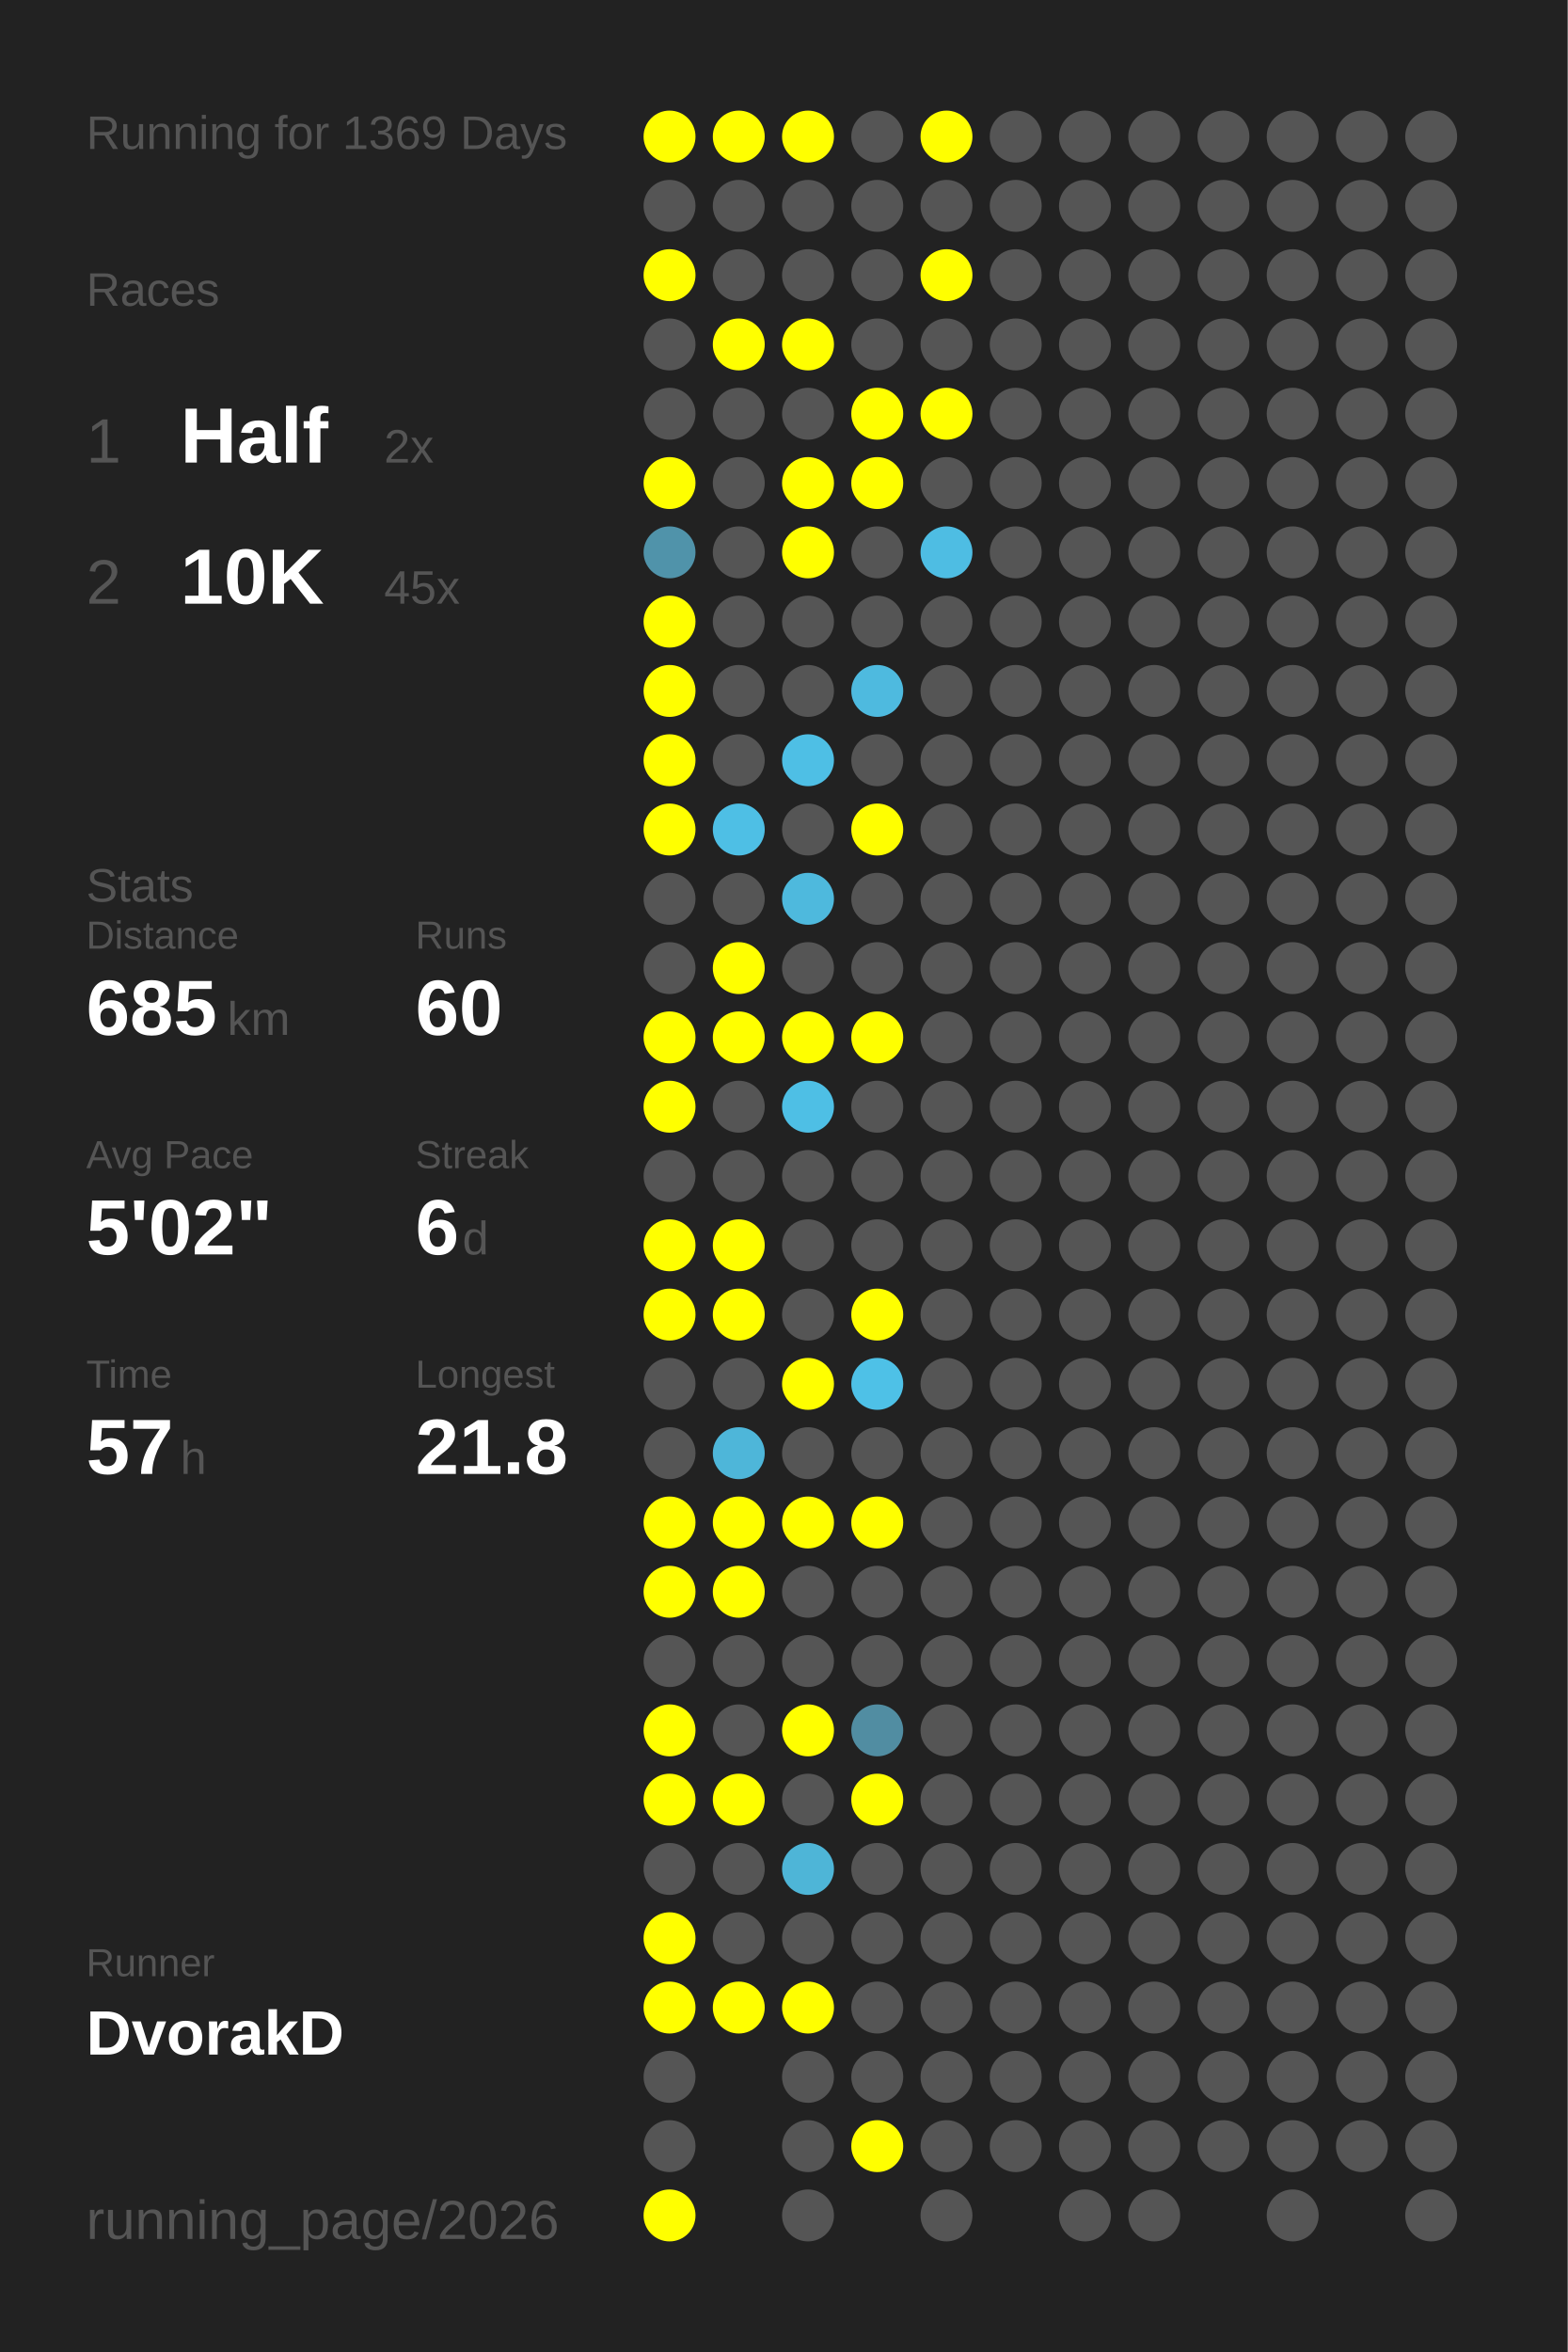
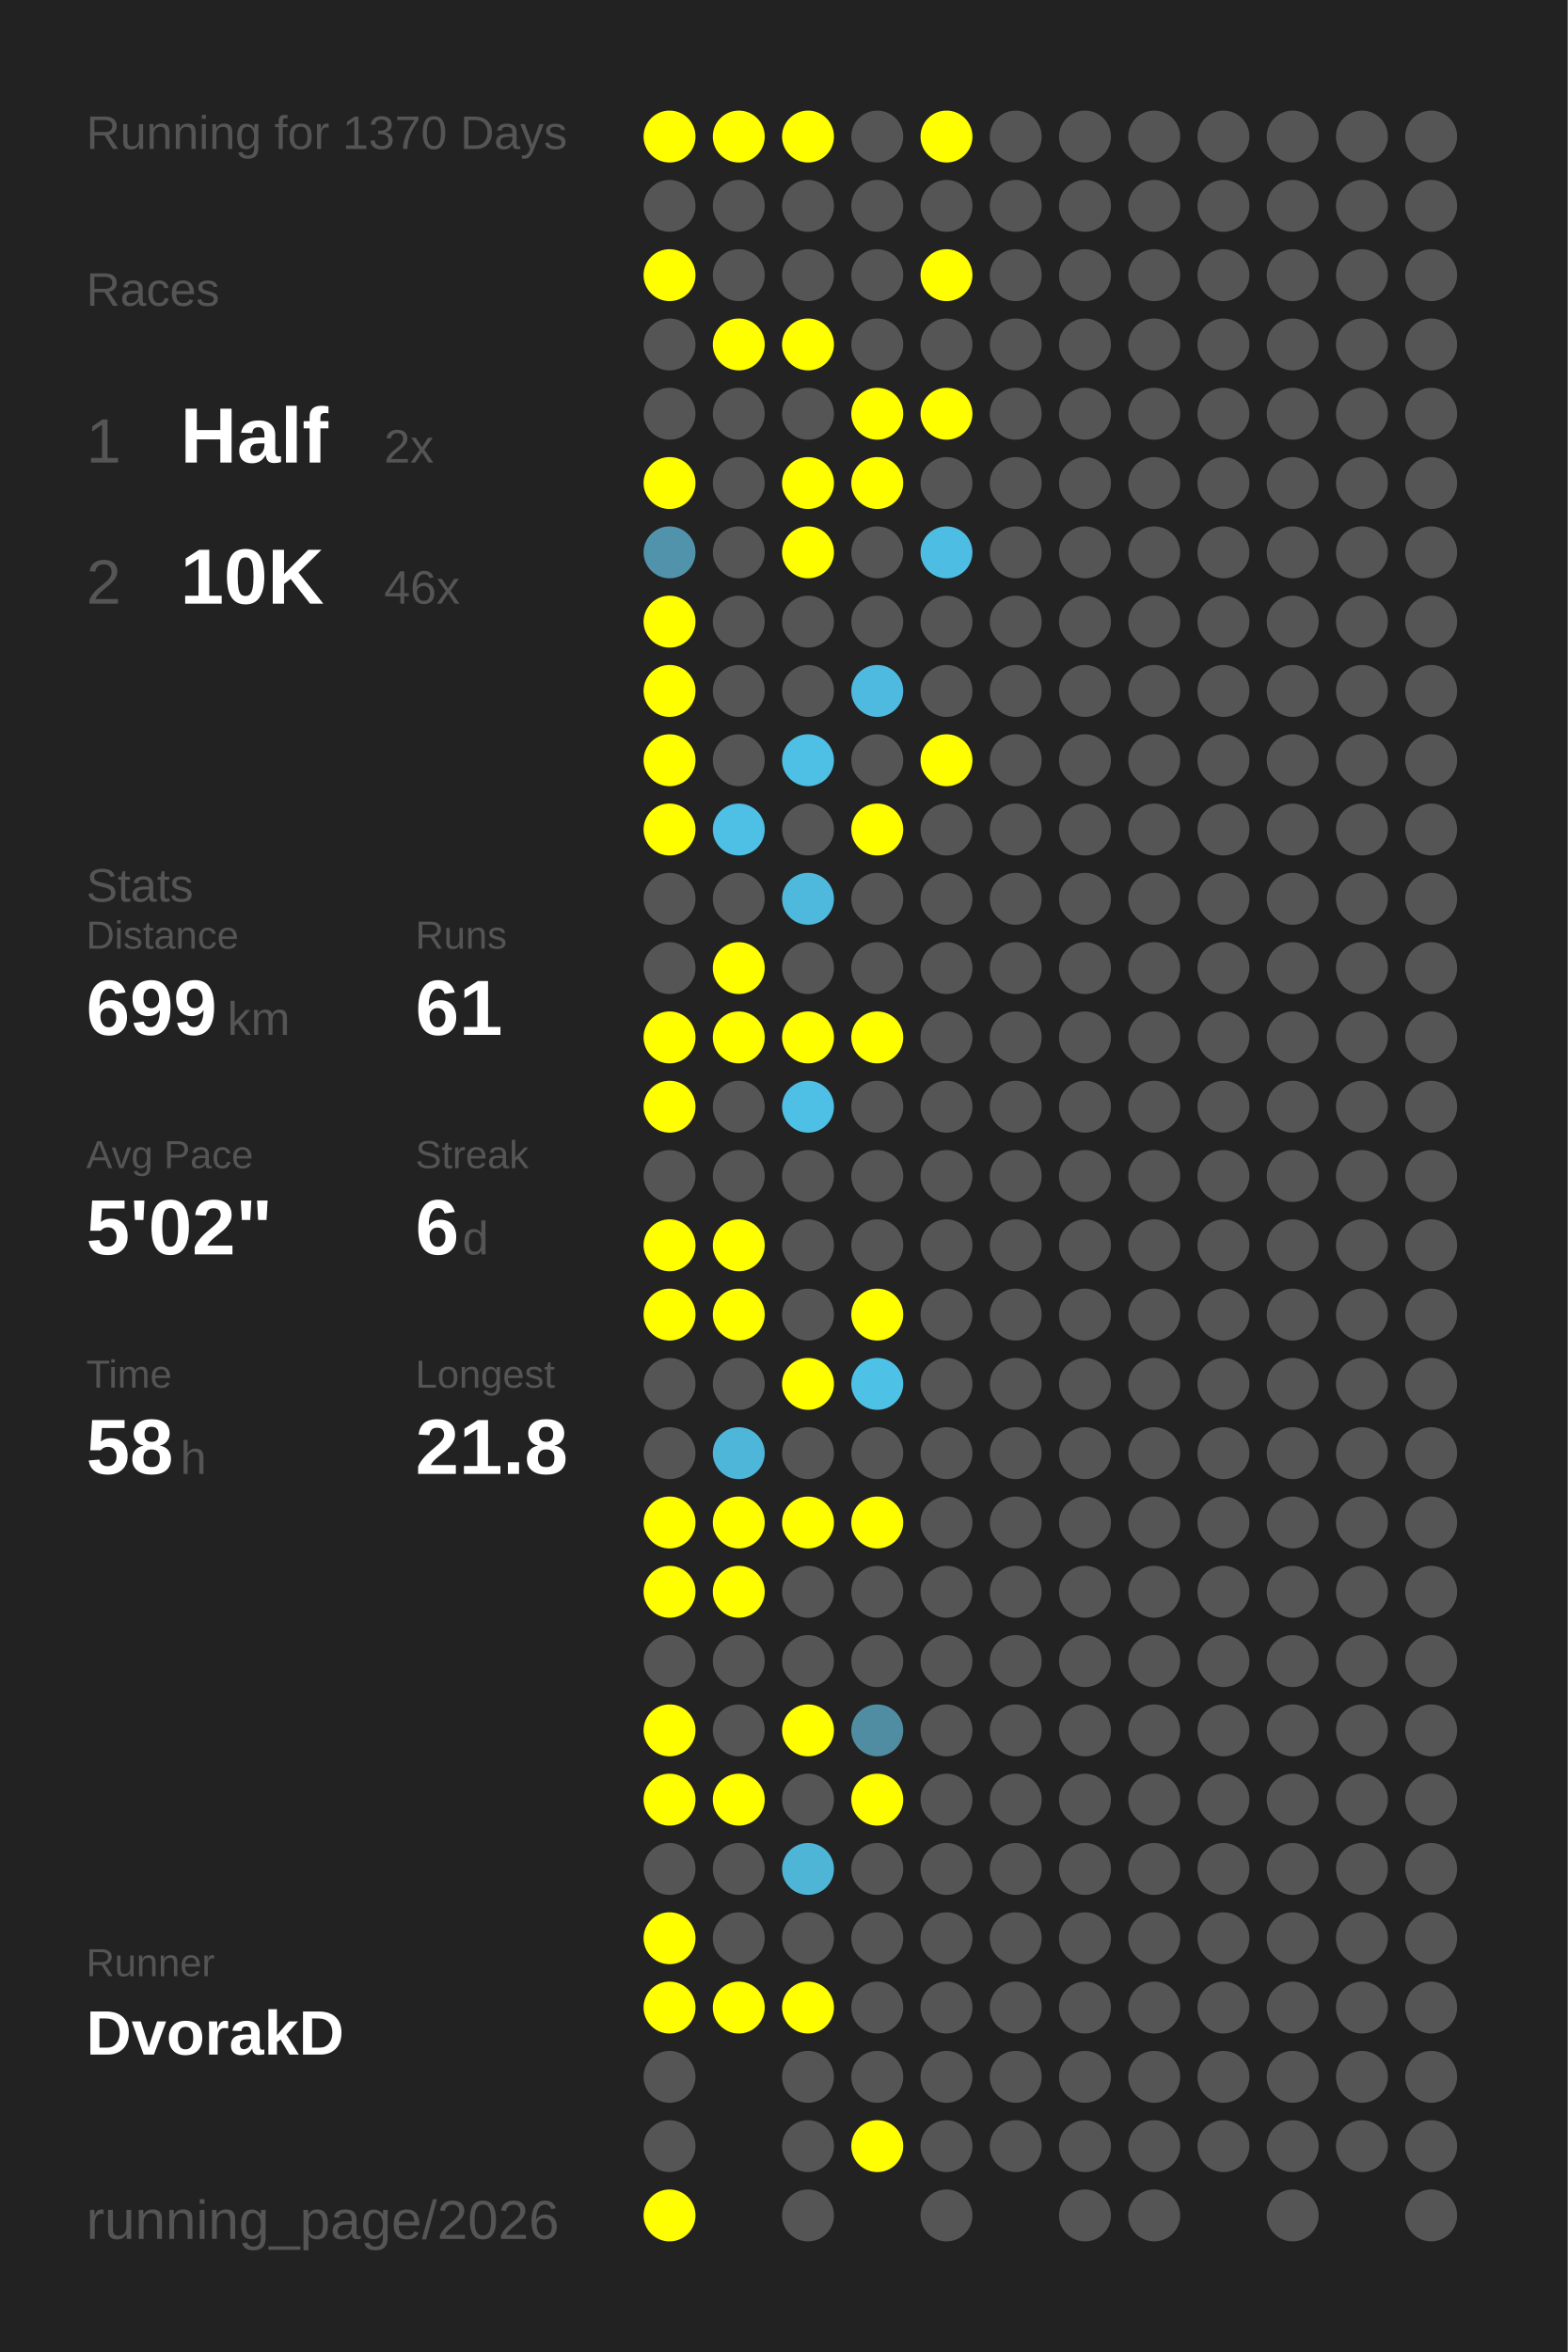
<svg xmlns="http://www.w3.org/2000/svg" baseProfile="full" height="300mm" version="1.1" viewBox="0,0,200,300" width="200mm">
  <defs />
  <rect fill="#222222" height="300" width="200" x="0" y="0" />
-   <text fill="#555555" style="font-size:6px; font-family:Arial;" x="11" y="19">Running for 1369 Days</text>
+   <text fill="#555555" style="font-size:6px; font-family:Arial;" x="11" y="19">Running for 1370 Days</text>
  <text fill="#555555" style="font-size:6px; font-family:Arial;" x="11" y="39">Races</text>
  <text fill="#555555" style="font-size:8px; font-family:Arial;" x="11" y="59">1</text>
  <text fill="#FFFFFF" style="font-size:10px; font-family:Arial; font-weight:bold;" x="23" y="59">Half</text>
  <text fill="#555555" style="font-size:6px; font-family:Arial;" x="49" y="59">2x</text>
  <text fill="#555555" style="font-size:8px; font-family:Arial;" x="11" y="77">2</text>
  <text fill="#FFFFFF" style="font-size:10px; font-family:Arial; font-weight:bold;" x="23" y="77">10K</text>
-   <text fill="#555555" style="font-size:6px; font-family:Arial;" x="49" y="77">45x</text>
+   <text fill="#555555" style="font-size:6px; font-family:Arial;" x="49" y="77">46x</text>
  <text fill="#555555" style="font-size:6px; font-family:Arial;" x="11" y="115">Stats</text>
  <text fill="#555555" style="font-size:5px; font-family:Arial;" x="11" y="121">Distance</text>
-   <text fill="#FFFFFF" style="font-size:10px; font-family:Arial; font-weight:bold;" x="11" y="132">685</text>
+   <text fill="#FFFFFF" style="font-size:10px; font-family:Arial; font-weight:bold;" x="11" y="132">699</text>
  <text fill="#555555" style="font-size:6px; font-family:Arial;" x="29" y="132">km</text>
  <text fill="#555555" style="font-size:5px; font-family:Arial;" x="53" y="121">Runs</text>
-   <text fill="#FFFFFF" style="font-size:10px; font-family:Arial; font-weight:bold;" x="53" y="132">60</text>
+   <text fill="#FFFFFF" style="font-size:10px; font-family:Arial; font-weight:bold;" x="53" y="132">61</text>
  <text fill="#555555" style="font-size:5px; font-family:Arial;" x="11" y="149">Avg Pace</text>
  <text fill="#FFFFFF" style="font-size:10px; font-family:Arial; font-weight:bold;" x="11" y="160">5'02"</text>
  <text fill="#555555" style="font-size:5px; font-family:Arial;" x="53" y="149">Streak</text>
  <text fill="#FFFFFF" style="font-size:10px; font-family:Arial; font-weight:bold;" x="53" y="160">6</text>
  <text fill="#555555" style="font-size:6px; font-family:Arial;" x="59" y="160">d</text>
  <text fill="#555555" style="font-size:5px; font-family:Arial;" x="11" y="177">Time</text>
-   <text fill="#FFFFFF" style="font-size:10px; font-family:Arial; font-weight:bold;" x="11" y="188">57</text>
+   <text fill="#FFFFFF" style="font-size:10px; font-family:Arial; font-weight:bold;" x="11" y="188">58</text>
  <text fill="#555555" style="font-size:6px; font-family:Arial;" x="23" y="188">h</text>
  <text fill="#555555" style="font-size:5px; font-family:Arial;" x="53" y="177">Longest</text>
  <text fill="#FFFFFF" style="font-size:10px; font-family:Arial; font-weight:bold;" x="53" y="188">21.8</text>
  <text fill="#555555" style="font-size:5px; font-family:Arial;" x="11" y="252.065">Runner</text>
  <text fill="#FFFFFF" style="font-size:8px; font-family:Arial; font-weight:bold;" x="11" y="262.065">DvorakD</text>
  <text fill="#555555" style="font-size:7px; font-family:Arial;" x="11" y="285.581">running_page/2026</text>
  <circle cx="85.417" cy="17.419" fill="#FFFF00" r="3.312" />
  <circle cx="85.417" cy="26.258" fill="#555555" r="3.312" />
  <circle cx="85.417" cy="35.097" fill="#FFFF00" r="3.312" />
  <circle cx="85.417" cy="43.935" fill="#555555" r="3.312" />
  <circle cx="85.417" cy="52.774" fill="#555555" r="3.312" />
  <circle cx="85.417" cy="61.613" fill="#FFFF00" r="3.312" />
  <circle cx="85.417" cy="70.452" fill="#5093aa" r="3.312" />
  <circle cx="85.417" cy="79.29" fill="#FFFF00" r="3.312" />
  <circle cx="85.417" cy="88.129" fill="#FFFF00" r="3.312" />
  <circle cx="85.417" cy="96.968" fill="#FFFF00" r="3.312" />
  <circle cx="85.417" cy="105.806" fill="#FFFF00" r="3.312" />
  <circle cx="85.417" cy="114.645" fill="#555555" r="3.312" />
  <circle cx="85.417" cy="123.484" fill="#555555" r="3.312" />
  <circle cx="85.417" cy="132.323" fill="#FFFF00" r="3.312" />
  <circle cx="85.417" cy="141.161" fill="#FFFF00" r="3.312" />
  <circle cx="85.417" cy="150" fill="#555555" r="3.312" />
  <circle cx="85.417" cy="158.839" fill="#FFFF00" r="3.312" />
  <circle cx="85.417" cy="167.677" fill="#FFFF00" r="3.312" />
  <circle cx="85.417" cy="176.516" fill="#555555" r="3.312" />
  <circle cx="85.417" cy="185.355" fill="#555555" r="3.312" />
  <circle cx="85.417" cy="194.194" fill="#FFFF00" r="3.312" />
  <circle cx="85.417" cy="203.032" fill="#FFFF00" r="3.312" />
  <circle cx="85.417" cy="211.871" fill="#555555" r="3.312" />
  <circle cx="85.417" cy="220.71" fill="#FFFF00" r="3.312" />
  <circle cx="85.417" cy="229.548" fill="#FFFF00" r="3.312" />
  <circle cx="85.417" cy="238.387" fill="#555555" r="3.312" />
  <circle cx="85.417" cy="247.226" fill="#FFFF00" r="3.312" />
  <circle cx="85.417" cy="256.065" fill="#FFFF00" r="3.312" />
  <circle cx="85.417" cy="264.903" fill="#555555" r="3.312" />
  <circle cx="85.417" cy="273.742" fill="#555555" r="3.312" />
  <circle cx="85.417" cy="282.581" fill="#FFFF00" r="3.312" />
  <circle cx="94.25" cy="17.419" fill="#FFFF00" r="3.312" />
  <circle cx="94.25" cy="26.258" fill="#555555" r="3.312" />
  <circle cx="94.25" cy="35.097" fill="#555555" r="3.312" />
  <circle cx="94.25" cy="43.935" fill="#FFFF00" r="3.312" />
  <circle cx="94.25" cy="52.774" fill="#555555" r="3.312" />
  <circle cx="94.25" cy="61.613" fill="#555555" r="3.312" />
  <circle cx="94.25" cy="70.452" fill="#555555" r="3.312" />
  <circle cx="94.25" cy="79.29" fill="#555555" r="3.312" />
  <circle cx="94.25" cy="88.129" fill="#555555" r="3.312" />
  <circle cx="94.25" cy="96.968" fill="#555555" r="3.312" />
  <circle cx="94.25" cy="105.806" fill="#4ebfe5" r="3.312" />
  <circle cx="94.25" cy="114.645" fill="#555555" r="3.312" />
  <circle cx="94.25" cy="123.484" fill="#FFFF00" r="3.312" />
  <circle cx="94.25" cy="132.323" fill="#FFFF00" r="3.312" />
  <circle cx="94.25" cy="141.161" fill="#555555" r="3.312" />
  <circle cx="94.25" cy="150" fill="#555555" r="3.312" />
  <circle cx="94.25" cy="158.839" fill="#FFFF00" r="3.312" />
  <circle cx="94.25" cy="167.677" fill="#FFFF00" r="3.312" />
  <circle cx="94.25" cy="176.516" fill="#555555" r="3.312" />
  <circle cx="94.25" cy="185.355" fill="#4eb6d9" r="3.312" />
  <circle cx="94.25" cy="194.194" fill="#FFFF00" r="3.312" />
  <circle cx="94.25" cy="203.032" fill="#FFFF00" r="3.312" />
  <circle cx="94.25" cy="211.871" fill="#555555" r="3.312" />
  <circle cx="94.25" cy="220.71" fill="#555555" r="3.312" />
  <circle cx="94.25" cy="229.548" fill="#FFFF00" r="3.312" />
  <circle cx="94.25" cy="238.387" fill="#555555" r="3.312" />
  <circle cx="94.25" cy="247.226" fill="#555555" r="3.312" />
  <circle cx="94.25" cy="256.065" fill="#FFFF00" r="3.312" />
  <circle cx="103.083" cy="17.419" fill="#FFFF00" r="3.312" />
  <circle cx="103.083" cy="26.258" fill="#555555" r="3.312" />
  <circle cx="103.083" cy="35.097" fill="#555555" r="3.312" />
  <circle cx="103.083" cy="43.935" fill="#FFFF00" r="3.312" />
  <circle cx="103.083" cy="52.774" fill="#555555" r="3.312" />
  <circle cx="103.083" cy="61.613" fill="#FFFF00" r="3.312" />
  <circle cx="103.083" cy="70.452" fill="#FFFF00" r="3.312" />
  <circle cx="103.083" cy="79.29" fill="#555555" r="3.312" />
  <circle cx="103.083" cy="88.129" fill="#555555" r="3.312" />
  <circle cx="103.083" cy="96.968" fill="#4ebfe5" r="3.312" />
  <circle cx="103.083" cy="105.806" fill="#555555" r="3.312" />
  <circle cx="103.083" cy="114.645" fill="#4eb9dd" r="3.312" />
  <circle cx="103.083" cy="123.484" fill="#555555" r="3.312" />
  <circle cx="103.083" cy="132.323" fill="#FFFF00" r="3.312" />
  <circle cx="103.083" cy="141.161" fill="#4ebfe5" r="3.312" />
  <circle cx="103.083" cy="150" fill="#555555" r="3.312" />
  <circle cx="103.083" cy="158.839" fill="#555555" r="3.312" />
  <circle cx="103.083" cy="167.677" fill="#555555" r="3.312" />
  <circle cx="103.083" cy="176.516" fill="#FFFF00" r="3.312" />
  <circle cx="103.083" cy="185.355" fill="#555555" r="3.312" />
  <circle cx="103.083" cy="194.194" fill="#FFFF00" r="3.312" />
  <circle cx="103.083" cy="203.032" fill="#555555" r="3.312" />
  <circle cx="103.083" cy="211.871" fill="#555555" r="3.312" />
  <circle cx="103.083" cy="220.71" fill="#FFFF00" r="3.312" />
  <circle cx="103.083" cy="229.548" fill="#555555" r="3.312" />
  <circle cx="103.083" cy="238.387" fill="#4eb5d7" r="3.312" />
  <circle cx="103.083" cy="247.226" fill="#555555" r="3.312" />
  <circle cx="103.083" cy="256.065" fill="#FFFF00" r="3.312" />
  <circle cx="103.083" cy="264.903" fill="#555555" r="3.312" />
  <circle cx="103.083" cy="273.742" fill="#555555" r="3.312" />
  <circle cx="103.083" cy="282.581" fill="#555555" r="3.312" />
  <circle cx="111.917" cy="17.419" fill="#555555" r="3.312" />
  <circle cx="111.917" cy="26.258" fill="#555555" r="3.312" />
  <circle cx="111.917" cy="35.097" fill="#555555" r="3.312" />
  <circle cx="111.917" cy="43.935" fill="#555555" r="3.312" />
  <circle cx="111.917" cy="52.774" fill="#FFFF00" r="3.312" />
  <circle cx="111.917" cy="61.613" fill="#FFFF00" r="3.312" />
  <circle cx="111.917" cy="70.452" fill="#555555" r="3.312" />
  <circle cx="111.917" cy="79.29" fill="#555555" r="3.312" />
  <circle cx="111.917" cy="88.129" fill="#4ebadf" r="3.312" />
  <circle cx="111.917" cy="96.968" fill="#555555" r="3.312" />
  <circle cx="111.917" cy="105.806" fill="#FFFF00" r="3.312" />
  <circle cx="111.917" cy="114.645" fill="#555555" r="3.312" />
  <circle cx="111.917" cy="123.484" fill="#555555" r="3.312" />
  <circle cx="111.917" cy="132.323" fill="#FFFF00" r="3.312" />
  <circle cx="111.917" cy="141.161" fill="#555555" r="3.312" />
  <circle cx="111.917" cy="150" fill="#555555" r="3.312" />
  <circle cx="111.917" cy="158.839" fill="#555555" r="3.312" />
  <circle cx="111.917" cy="167.677" fill="#FFFF00" r="3.312" />
  <circle cx="111.917" cy="176.516" fill="#4ec1e7" r="3.312" />
  <circle cx="111.917" cy="185.355" fill="#555555" r="3.312" />
  <circle cx="111.917" cy="194.194" fill="#FFFF00" r="3.312" />
  <circle cx="111.917" cy="203.032" fill="#555555" r="3.312" />
  <circle cx="111.917" cy="211.871" fill="#555555" r="3.312" />
  <circle cx="111.917" cy="220.71" fill="#518da2" r="3.312" />
  <circle cx="111.917" cy="229.548" fill="#FFFF00" r="3.312" />
  <circle cx="111.917" cy="238.387" fill="#555555" r="3.312" />
  <circle cx="111.917" cy="247.226" fill="#555555" r="3.312" />
  <circle cx="111.917" cy="256.065" fill="#555555" r="3.312" />
  <circle cx="111.917" cy="264.903" fill="#555555" r="3.312" />
  <circle cx="111.917" cy="273.742" fill="#FFFF00" r="3.312" />
  <circle cx="120.75" cy="17.419" fill="#FFFF00" r="3.312" />
  <circle cx="120.75" cy="26.258" fill="#555555" r="3.312" />
  <circle cx="120.75" cy="35.097" fill="#FFFF00" r="3.312" />
  <circle cx="120.75" cy="43.935" fill="#555555" r="3.312" />
  <circle cx="120.75" cy="52.774" fill="#FFFF00" r="3.312" />
  <circle cx="120.75" cy="61.613" fill="#555555" r="3.312" />
  <circle cx="120.75" cy="70.452" fill="#4ebde3" r="3.312" />
  <circle cx="120.75" cy="79.29" fill="#555555" r="3.312" />
  <circle cx="120.75" cy="88.129" fill="#555555" r="3.312" />
-   <circle cx="120.75" cy="96.968" fill="#555555" r="3.312" />
+   <circle cx="120.75" cy="96.968" fill="#FFFF00" r="3.312" />
  <circle cx="120.75" cy="105.806" fill="#555555" r="3.312" />
  <circle cx="120.75" cy="114.645" fill="#555555" r="3.312" />
  <circle cx="120.75" cy="123.484" fill="#555555" r="3.312" />
  <circle cx="120.75" cy="132.323" fill="#555555" r="3.312" />
  <circle cx="120.75" cy="141.161" fill="#555555" r="3.312" />
  <circle cx="120.75" cy="150" fill="#555555" r="3.312" />
  <circle cx="120.75" cy="158.839" fill="#555555" r="3.312" />
  <circle cx="120.75" cy="167.677" fill="#555555" r="3.312" />
  <circle cx="120.75" cy="176.516" fill="#555555" r="3.312" />
  <circle cx="120.75" cy="185.355" fill="#555555" r="3.312" />
  <circle cx="120.75" cy="194.194" fill="#555555" r="3.312" />
  <circle cx="120.75" cy="203.032" fill="#555555" r="3.312" />
  <circle cx="120.75" cy="211.871" fill="#555555" r="3.312" />
  <circle cx="120.75" cy="220.71" fill="#555555" r="3.312" />
  <circle cx="120.75" cy="229.548" fill="#555555" r="3.312" />
  <circle cx="120.75" cy="238.387" fill="#555555" r="3.312" />
  <circle cx="120.75" cy="247.226" fill="#555555" r="3.312" />
  <circle cx="120.75" cy="256.065" fill="#555555" r="3.312" />
  <circle cx="120.75" cy="264.903" fill="#555555" r="3.312" />
  <circle cx="120.75" cy="273.742" fill="#555555" r="3.312" />
  <circle cx="120.75" cy="282.581" fill="#555555" r="3.312" />
  <circle cx="129.583" cy="17.419" fill="#555555" r="3.312" />
  <circle cx="129.583" cy="26.258" fill="#555555" r="3.312" />
  <circle cx="129.583" cy="35.097" fill="#555555" r="3.312" />
  <circle cx="129.583" cy="43.935" fill="#555555" r="3.312" />
  <circle cx="129.583" cy="52.774" fill="#555555" r="3.312" />
  <circle cx="129.583" cy="61.613" fill="#555555" r="3.312" />
  <circle cx="129.583" cy="70.452" fill="#555555" r="3.312" />
  <circle cx="129.583" cy="79.29" fill="#555555" r="3.312" />
  <circle cx="129.583" cy="88.129" fill="#555555" r="3.312" />
  <circle cx="129.583" cy="96.968" fill="#555555" r="3.312" />
  <circle cx="129.583" cy="105.806" fill="#555555" r="3.312" />
  <circle cx="129.583" cy="114.645" fill="#555555" r="3.312" />
  <circle cx="129.583" cy="123.484" fill="#555555" r="3.312" />
  <circle cx="129.583" cy="132.323" fill="#555555" r="3.312" />
  <circle cx="129.583" cy="141.161" fill="#555555" r="3.312" />
  <circle cx="129.583" cy="150" fill="#555555" r="3.312" />
  <circle cx="129.583" cy="158.839" fill="#555555" r="3.312" />
  <circle cx="129.583" cy="167.677" fill="#555555" r="3.312" />
  <circle cx="129.583" cy="176.516" fill="#555555" r="3.312" />
  <circle cx="129.583" cy="185.355" fill="#555555" r="3.312" />
  <circle cx="129.583" cy="194.194" fill="#555555" r="3.312" />
  <circle cx="129.583" cy="203.032" fill="#555555" r="3.312" />
  <circle cx="129.583" cy="211.871" fill="#555555" r="3.312" />
  <circle cx="129.583" cy="220.71" fill="#555555" r="3.312" />
  <circle cx="129.583" cy="229.548" fill="#555555" r="3.312" />
  <circle cx="129.583" cy="238.387" fill="#555555" r="3.312" />
  <circle cx="129.583" cy="247.226" fill="#555555" r="3.312" />
  <circle cx="129.583" cy="256.065" fill="#555555" r="3.312" />
  <circle cx="129.583" cy="264.903" fill="#555555" r="3.312" />
  <circle cx="129.583" cy="273.742" fill="#555555" r="3.312" />
  <circle cx="138.417" cy="17.419" fill="#555555" r="3.312" />
  <circle cx="138.417" cy="26.258" fill="#555555" r="3.312" />
  <circle cx="138.417" cy="35.097" fill="#555555" r="3.312" />
  <circle cx="138.417" cy="43.935" fill="#555555" r="3.312" />
  <circle cx="138.417" cy="52.774" fill="#555555" r="3.312" />
  <circle cx="138.417" cy="61.613" fill="#555555" r="3.312" />
  <circle cx="138.417" cy="70.452" fill="#555555" r="3.312" />
  <circle cx="138.417" cy="79.29" fill="#555555" r="3.312" />
  <circle cx="138.417" cy="88.129" fill="#555555" r="3.312" />
  <circle cx="138.417" cy="96.968" fill="#555555" r="3.312" />
  <circle cx="138.417" cy="105.806" fill="#555555" r="3.312" />
  <circle cx="138.417" cy="114.645" fill="#555555" r="3.312" />
  <circle cx="138.417" cy="123.484" fill="#555555" r="3.312" />
  <circle cx="138.417" cy="132.323" fill="#555555" r="3.312" />
  <circle cx="138.417" cy="141.161" fill="#555555" r="3.312" />
  <circle cx="138.417" cy="150" fill="#555555" r="3.312" />
  <circle cx="138.417" cy="158.839" fill="#555555" r="3.312" />
  <circle cx="138.417" cy="167.677" fill="#555555" r="3.312" />
  <circle cx="138.417" cy="176.516" fill="#555555" r="3.312" />
  <circle cx="138.417" cy="185.355" fill="#555555" r="3.312" />
  <circle cx="138.417" cy="194.194" fill="#555555" r="3.312" />
  <circle cx="138.417" cy="203.032" fill="#555555" r="3.312" />
  <circle cx="138.417" cy="211.871" fill="#555555" r="3.312" />
  <circle cx="138.417" cy="220.71" fill="#555555" r="3.312" />
  <circle cx="138.417" cy="229.548" fill="#555555" r="3.312" />
  <circle cx="138.417" cy="238.387" fill="#555555" r="3.312" />
  <circle cx="138.417" cy="247.226" fill="#555555" r="3.312" />
  <circle cx="138.417" cy="256.065" fill="#555555" r="3.312" />
  <circle cx="138.417" cy="264.903" fill="#555555" r="3.312" />
  <circle cx="138.417" cy="273.742" fill="#555555" r="3.312" />
  <circle cx="138.417" cy="282.581" fill="#555555" r="3.312" />
  <circle cx="147.25" cy="17.419" fill="#555555" r="3.312" />
  <circle cx="147.25" cy="26.258" fill="#555555" r="3.312" />
  <circle cx="147.25" cy="35.097" fill="#555555" r="3.312" />
  <circle cx="147.25" cy="43.935" fill="#555555" r="3.312" />
  <circle cx="147.25" cy="52.774" fill="#555555" r="3.312" />
  <circle cx="147.25" cy="61.613" fill="#555555" r="3.312" />
  <circle cx="147.25" cy="70.452" fill="#555555" r="3.312" />
  <circle cx="147.25" cy="79.29" fill="#555555" r="3.312" />
  <circle cx="147.25" cy="88.129" fill="#555555" r="3.312" />
  <circle cx="147.25" cy="96.968" fill="#555555" r="3.312" />
  <circle cx="147.25" cy="105.806" fill="#555555" r="3.312" />
  <circle cx="147.25" cy="114.645" fill="#555555" r="3.312" />
  <circle cx="147.25" cy="123.484" fill="#555555" r="3.312" />
  <circle cx="147.25" cy="132.323" fill="#555555" r="3.312" />
  <circle cx="147.25" cy="141.161" fill="#555555" r="3.312" />
  <circle cx="147.25" cy="150" fill="#555555" r="3.312" />
  <circle cx="147.25" cy="158.839" fill="#555555" r="3.312" />
  <circle cx="147.25" cy="167.677" fill="#555555" r="3.312" />
  <circle cx="147.25" cy="176.516" fill="#555555" r="3.312" />
  <circle cx="147.25" cy="185.355" fill="#555555" r="3.312" />
  <circle cx="147.25" cy="194.194" fill="#555555" r="3.312" />
  <circle cx="147.25" cy="203.032" fill="#555555" r="3.312" />
  <circle cx="147.25" cy="211.871" fill="#555555" r="3.312" />
  <circle cx="147.25" cy="220.71" fill="#555555" r="3.312" />
  <circle cx="147.25" cy="229.548" fill="#555555" r="3.312" />
  <circle cx="147.25" cy="238.387" fill="#555555" r="3.312" />
  <circle cx="147.25" cy="247.226" fill="#555555" r="3.312" />
  <circle cx="147.25" cy="256.065" fill="#555555" r="3.312" />
  <circle cx="147.25" cy="264.903" fill="#555555" r="3.312" />
  <circle cx="147.25" cy="273.742" fill="#555555" r="3.312" />
  <circle cx="147.25" cy="282.581" fill="#555555" r="3.312" />
  <circle cx="156.083" cy="17.419" fill="#555555" r="3.312" />
  <circle cx="156.083" cy="26.258" fill="#555555" r="3.312" />
  <circle cx="156.083" cy="35.097" fill="#555555" r="3.312" />
  <circle cx="156.083" cy="43.935" fill="#555555" r="3.312" />
  <circle cx="156.083" cy="52.774" fill="#555555" r="3.312" />
  <circle cx="156.083" cy="61.613" fill="#555555" r="3.312" />
  <circle cx="156.083" cy="70.452" fill="#555555" r="3.312" />
  <circle cx="156.083" cy="79.29" fill="#555555" r="3.312" />
  <circle cx="156.083" cy="88.129" fill="#555555" r="3.312" />
  <circle cx="156.083" cy="96.968" fill="#555555" r="3.312" />
  <circle cx="156.083" cy="105.806" fill="#555555" r="3.312" />
  <circle cx="156.083" cy="114.645" fill="#555555" r="3.312" />
  <circle cx="156.083" cy="123.484" fill="#555555" r="3.312" />
  <circle cx="156.083" cy="132.323" fill="#555555" r="3.312" />
  <circle cx="156.083" cy="141.161" fill="#555555" r="3.312" />
  <circle cx="156.083" cy="150" fill="#555555" r="3.312" />
  <circle cx="156.083" cy="158.839" fill="#555555" r="3.312" />
  <circle cx="156.083" cy="167.677" fill="#555555" r="3.312" />
  <circle cx="156.083" cy="176.516" fill="#555555" r="3.312" />
  <circle cx="156.083" cy="185.355" fill="#555555" r="3.312" />
  <circle cx="156.083" cy="194.194" fill="#555555" r="3.312" />
  <circle cx="156.083" cy="203.032" fill="#555555" r="3.312" />
  <circle cx="156.083" cy="211.871" fill="#555555" r="3.312" />
  <circle cx="156.083" cy="220.71" fill="#555555" r="3.312" />
  <circle cx="156.083" cy="229.548" fill="#555555" r="3.312" />
  <circle cx="156.083" cy="238.387" fill="#555555" r="3.312" />
  <circle cx="156.083" cy="247.226" fill="#555555" r="3.312" />
  <circle cx="156.083" cy="256.065" fill="#555555" r="3.312" />
  <circle cx="156.083" cy="264.903" fill="#555555" r="3.312" />
  <circle cx="156.083" cy="273.742" fill="#555555" r="3.312" />
  <circle cx="164.917" cy="17.419" fill="#555555" r="3.312" />
  <circle cx="164.917" cy="26.258" fill="#555555" r="3.312" />
  <circle cx="164.917" cy="35.097" fill="#555555" r="3.312" />
  <circle cx="164.917" cy="43.935" fill="#555555" r="3.312" />
  <circle cx="164.917" cy="52.774" fill="#555555" r="3.312" />
  <circle cx="164.917" cy="61.613" fill="#555555" r="3.312" />
  <circle cx="164.917" cy="70.452" fill="#555555" r="3.312" />
  <circle cx="164.917" cy="79.29" fill="#555555" r="3.312" />
  <circle cx="164.917" cy="88.129" fill="#555555" r="3.312" />
  <circle cx="164.917" cy="96.968" fill="#555555" r="3.312" />
  <circle cx="164.917" cy="105.806" fill="#555555" r="3.312" />
  <circle cx="164.917" cy="114.645" fill="#555555" r="3.312" />
  <circle cx="164.917" cy="123.484" fill="#555555" r="3.312" />
  <circle cx="164.917" cy="132.323" fill="#555555" r="3.312" />
  <circle cx="164.917" cy="141.161" fill="#555555" r="3.312" />
  <circle cx="164.917" cy="150" fill="#555555" r="3.312" />
  <circle cx="164.917" cy="158.839" fill="#555555" r="3.312" />
  <circle cx="164.917" cy="167.677" fill="#555555" r="3.312" />
  <circle cx="164.917" cy="176.516" fill="#555555" r="3.312" />
  <circle cx="164.917" cy="185.355" fill="#555555" r="3.312" />
  <circle cx="164.917" cy="194.194" fill="#555555" r="3.312" />
  <circle cx="164.917" cy="203.032" fill="#555555" r="3.312" />
  <circle cx="164.917" cy="211.871" fill="#555555" r="3.312" />
  <circle cx="164.917" cy="220.71" fill="#555555" r="3.312" />
  <circle cx="164.917" cy="229.548" fill="#555555" r="3.312" />
  <circle cx="164.917" cy="238.387" fill="#555555" r="3.312" />
  <circle cx="164.917" cy="247.226" fill="#555555" r="3.312" />
  <circle cx="164.917" cy="256.065" fill="#555555" r="3.312" />
  <circle cx="164.917" cy="264.903" fill="#555555" r="3.312" />
  <circle cx="164.917" cy="273.742" fill="#555555" r="3.312" />
  <circle cx="164.917" cy="282.581" fill="#555555" r="3.312" />
  <circle cx="173.75" cy="17.419" fill="#555555" r="3.312" />
  <circle cx="173.75" cy="26.258" fill="#555555" r="3.312" />
  <circle cx="173.75" cy="35.097" fill="#555555" r="3.312" />
  <circle cx="173.75" cy="43.935" fill="#555555" r="3.312" />
  <circle cx="173.75" cy="52.774" fill="#555555" r="3.312" />
  <circle cx="173.75" cy="61.613" fill="#555555" r="3.312" />
  <circle cx="173.75" cy="70.452" fill="#555555" r="3.312" />
  <circle cx="173.75" cy="79.29" fill="#555555" r="3.312" />
  <circle cx="173.75" cy="88.129" fill="#555555" r="3.312" />
  <circle cx="173.75" cy="96.968" fill="#555555" r="3.312" />
  <circle cx="173.75" cy="105.806" fill="#555555" r="3.312" />
  <circle cx="173.75" cy="114.645" fill="#555555" r="3.312" />
  <circle cx="173.75" cy="123.484" fill="#555555" r="3.312" />
  <circle cx="173.75" cy="132.323" fill="#555555" r="3.312" />
  <circle cx="173.75" cy="141.161" fill="#555555" r="3.312" />
  <circle cx="173.75" cy="150" fill="#555555" r="3.312" />
  <circle cx="173.75" cy="158.839" fill="#555555" r="3.312" />
  <circle cx="173.75" cy="167.677" fill="#555555" r="3.312" />
  <circle cx="173.75" cy="176.516" fill="#555555" r="3.312" />
  <circle cx="173.75" cy="185.355" fill="#555555" r="3.312" />
  <circle cx="173.75" cy="194.194" fill="#555555" r="3.312" />
  <circle cx="173.75" cy="203.032" fill="#555555" r="3.312" />
  <circle cx="173.75" cy="211.871" fill="#555555" r="3.312" />
  <circle cx="173.75" cy="220.71" fill="#555555" r="3.312" />
  <circle cx="173.75" cy="229.548" fill="#555555" r="3.312" />
  <circle cx="173.75" cy="238.387" fill="#555555" r="3.312" />
  <circle cx="173.75" cy="247.226" fill="#555555" r="3.312" />
  <circle cx="173.75" cy="256.065" fill="#555555" r="3.312" />
  <circle cx="173.75" cy="264.903" fill="#555555" r="3.312" />
  <circle cx="173.75" cy="273.742" fill="#555555" r="3.312" />
  <circle cx="182.583" cy="17.419" fill="#555555" r="3.312" />
  <circle cx="182.583" cy="26.258" fill="#555555" r="3.312" />
  <circle cx="182.583" cy="35.097" fill="#555555" r="3.312" />
  <circle cx="182.583" cy="43.935" fill="#555555" r="3.312" />
  <circle cx="182.583" cy="52.774" fill="#555555" r="3.312" />
  <circle cx="182.583" cy="61.613" fill="#555555" r="3.312" />
  <circle cx="182.583" cy="70.452" fill="#555555" r="3.312" />
  <circle cx="182.583" cy="79.29" fill="#555555" r="3.312" />
  <circle cx="182.583" cy="88.129" fill="#555555" r="3.312" />
  <circle cx="182.583" cy="96.968" fill="#555555" r="3.312" />
  <circle cx="182.583" cy="105.806" fill="#555555" r="3.312" />
  <circle cx="182.583" cy="114.645" fill="#555555" r="3.312" />
  <circle cx="182.583" cy="123.484" fill="#555555" r="3.312" />
  <circle cx="182.583" cy="132.323" fill="#555555" r="3.312" />
  <circle cx="182.583" cy="141.161" fill="#555555" r="3.312" />
  <circle cx="182.583" cy="150" fill="#555555" r="3.312" />
  <circle cx="182.583" cy="158.839" fill="#555555" r="3.312" />
  <circle cx="182.583" cy="167.677" fill="#555555" r="3.312" />
  <circle cx="182.583" cy="176.516" fill="#555555" r="3.312" />
  <circle cx="182.583" cy="185.355" fill="#555555" r="3.312" />
  <circle cx="182.583" cy="194.194" fill="#555555" r="3.312" />
  <circle cx="182.583" cy="203.032" fill="#555555" r="3.312" />
  <circle cx="182.583" cy="211.871" fill="#555555" r="3.312" />
  <circle cx="182.583" cy="220.71" fill="#555555" r="3.312" />
  <circle cx="182.583" cy="229.548" fill="#555555" r="3.312" />
  <circle cx="182.583" cy="238.387" fill="#555555" r="3.312" />
  <circle cx="182.583" cy="247.226" fill="#555555" r="3.312" />
  <circle cx="182.583" cy="256.065" fill="#555555" r="3.312" />
  <circle cx="182.583" cy="264.903" fill="#555555" r="3.312" />
  <circle cx="182.583" cy="273.742" fill="#555555" r="3.312" />
  <circle cx="182.583" cy="282.581" fill="#555555" r="3.312" />
</svg>
